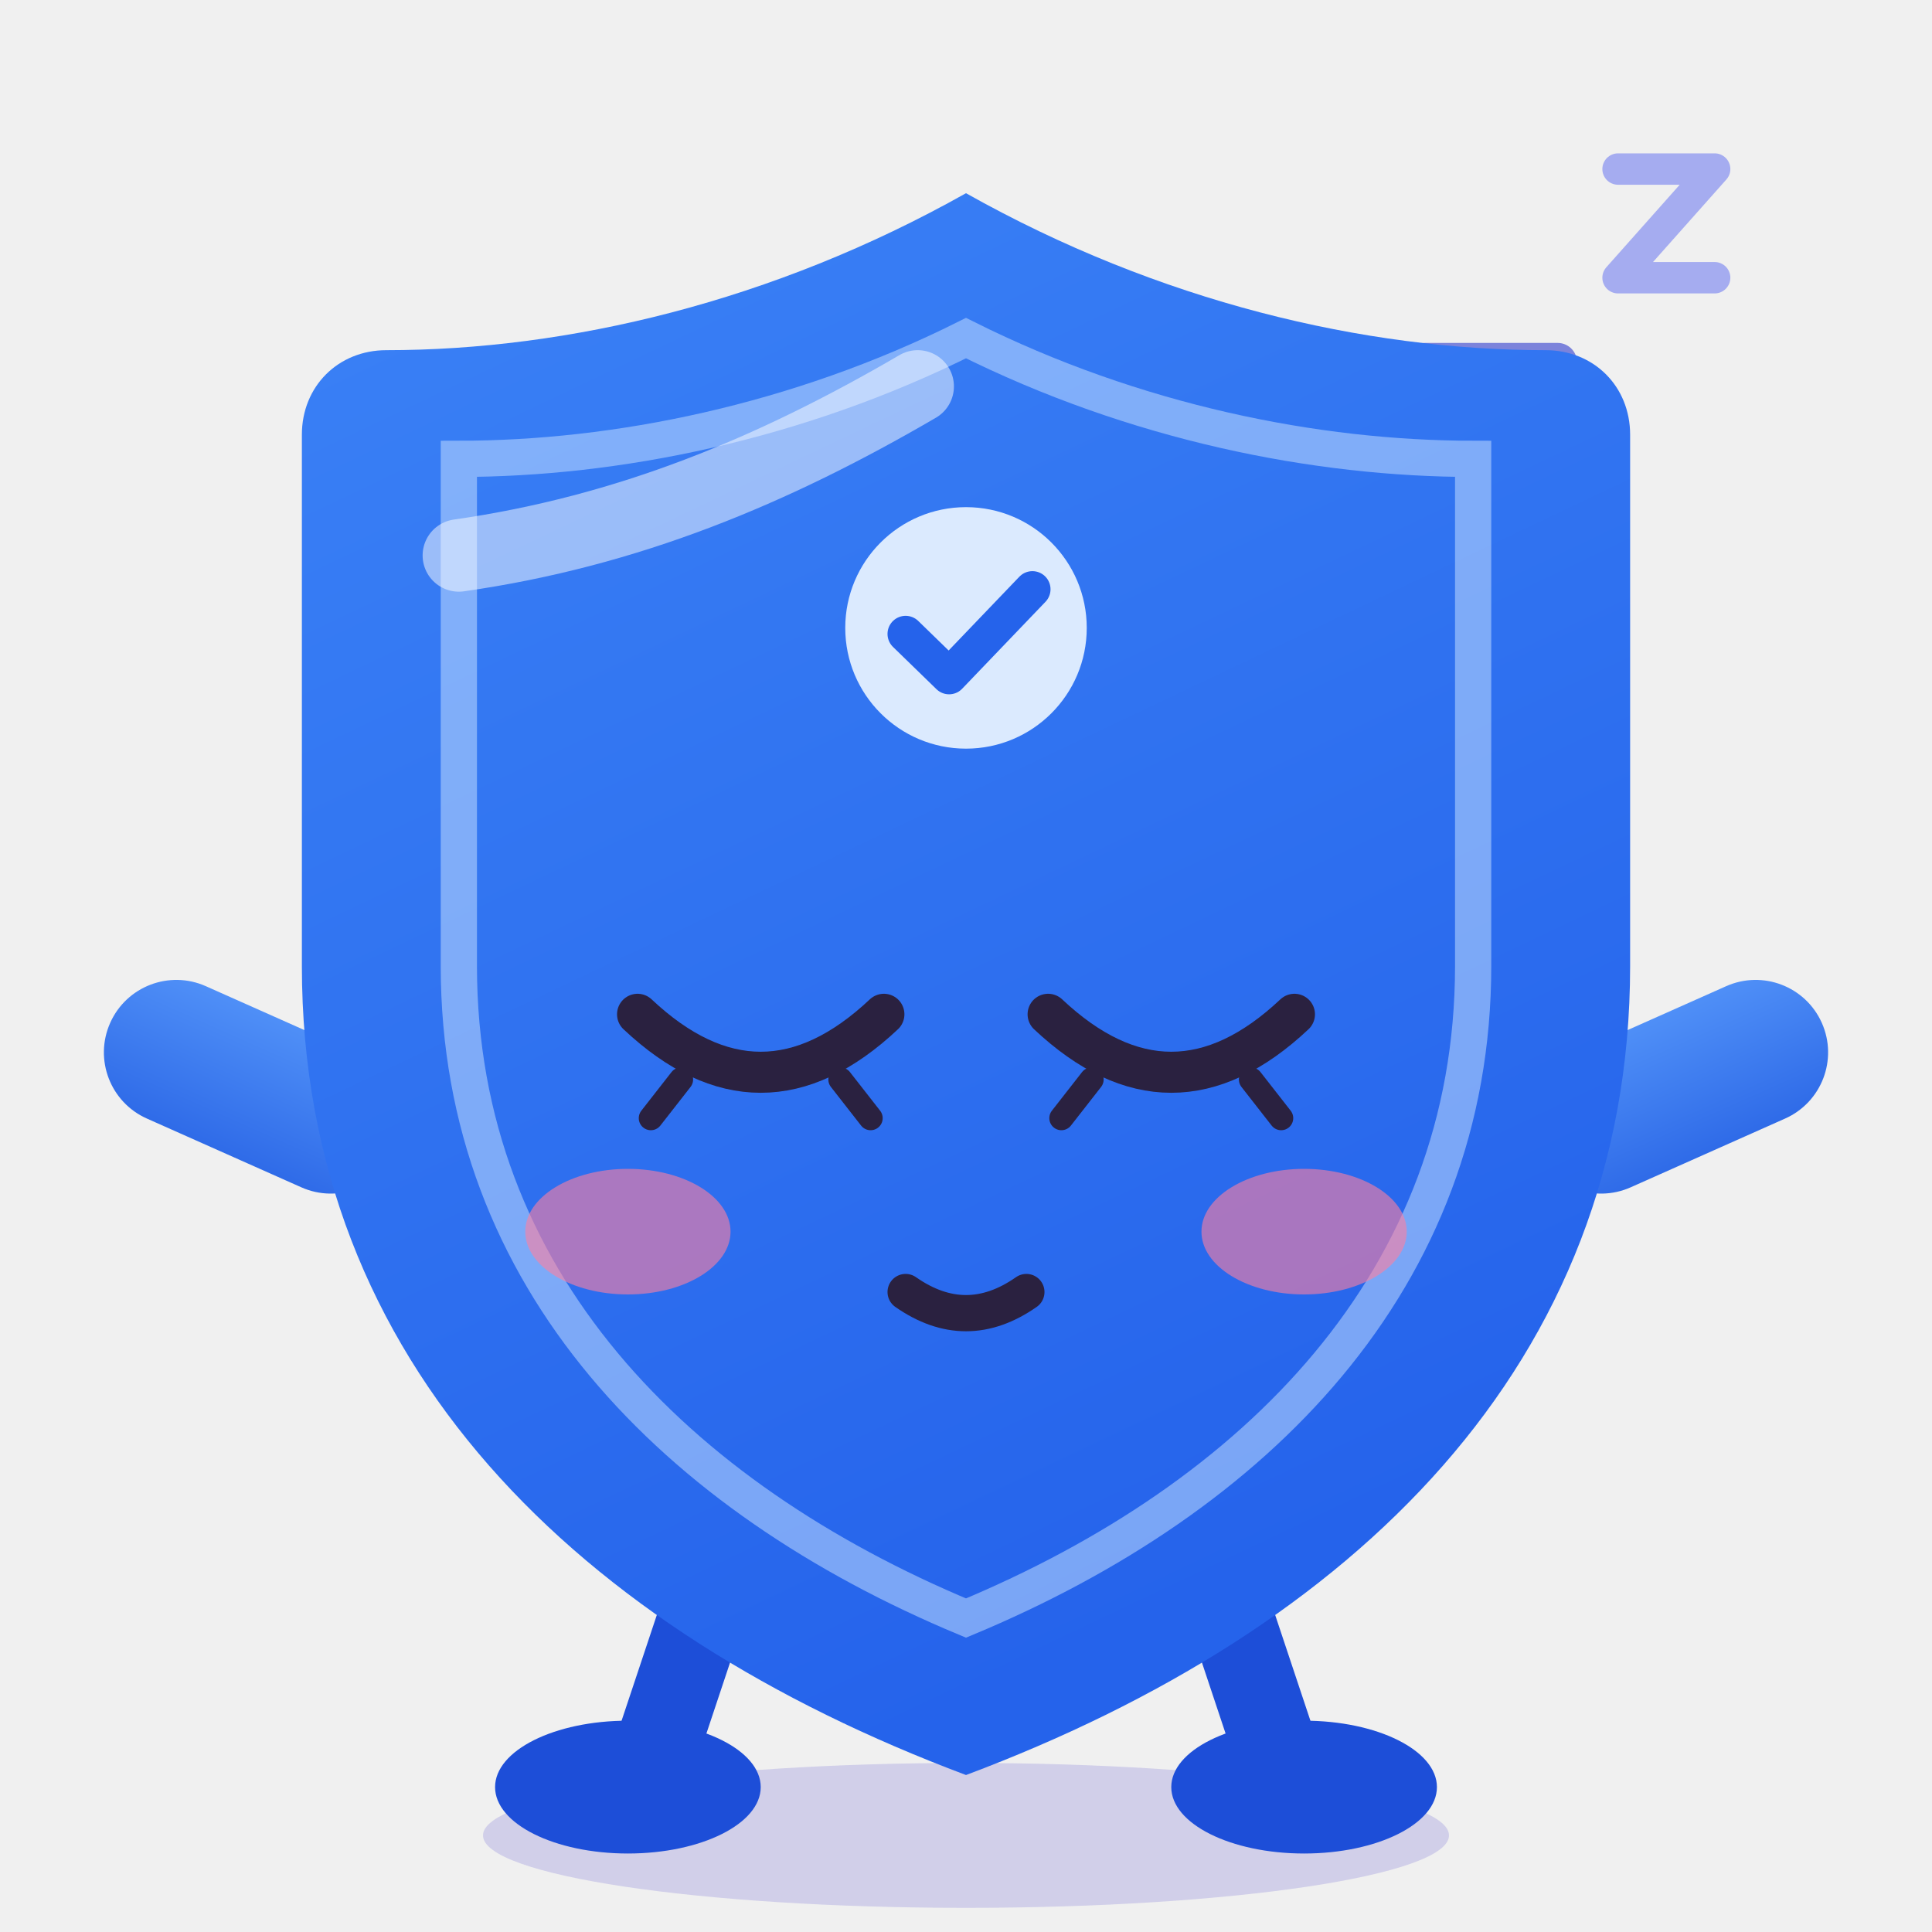
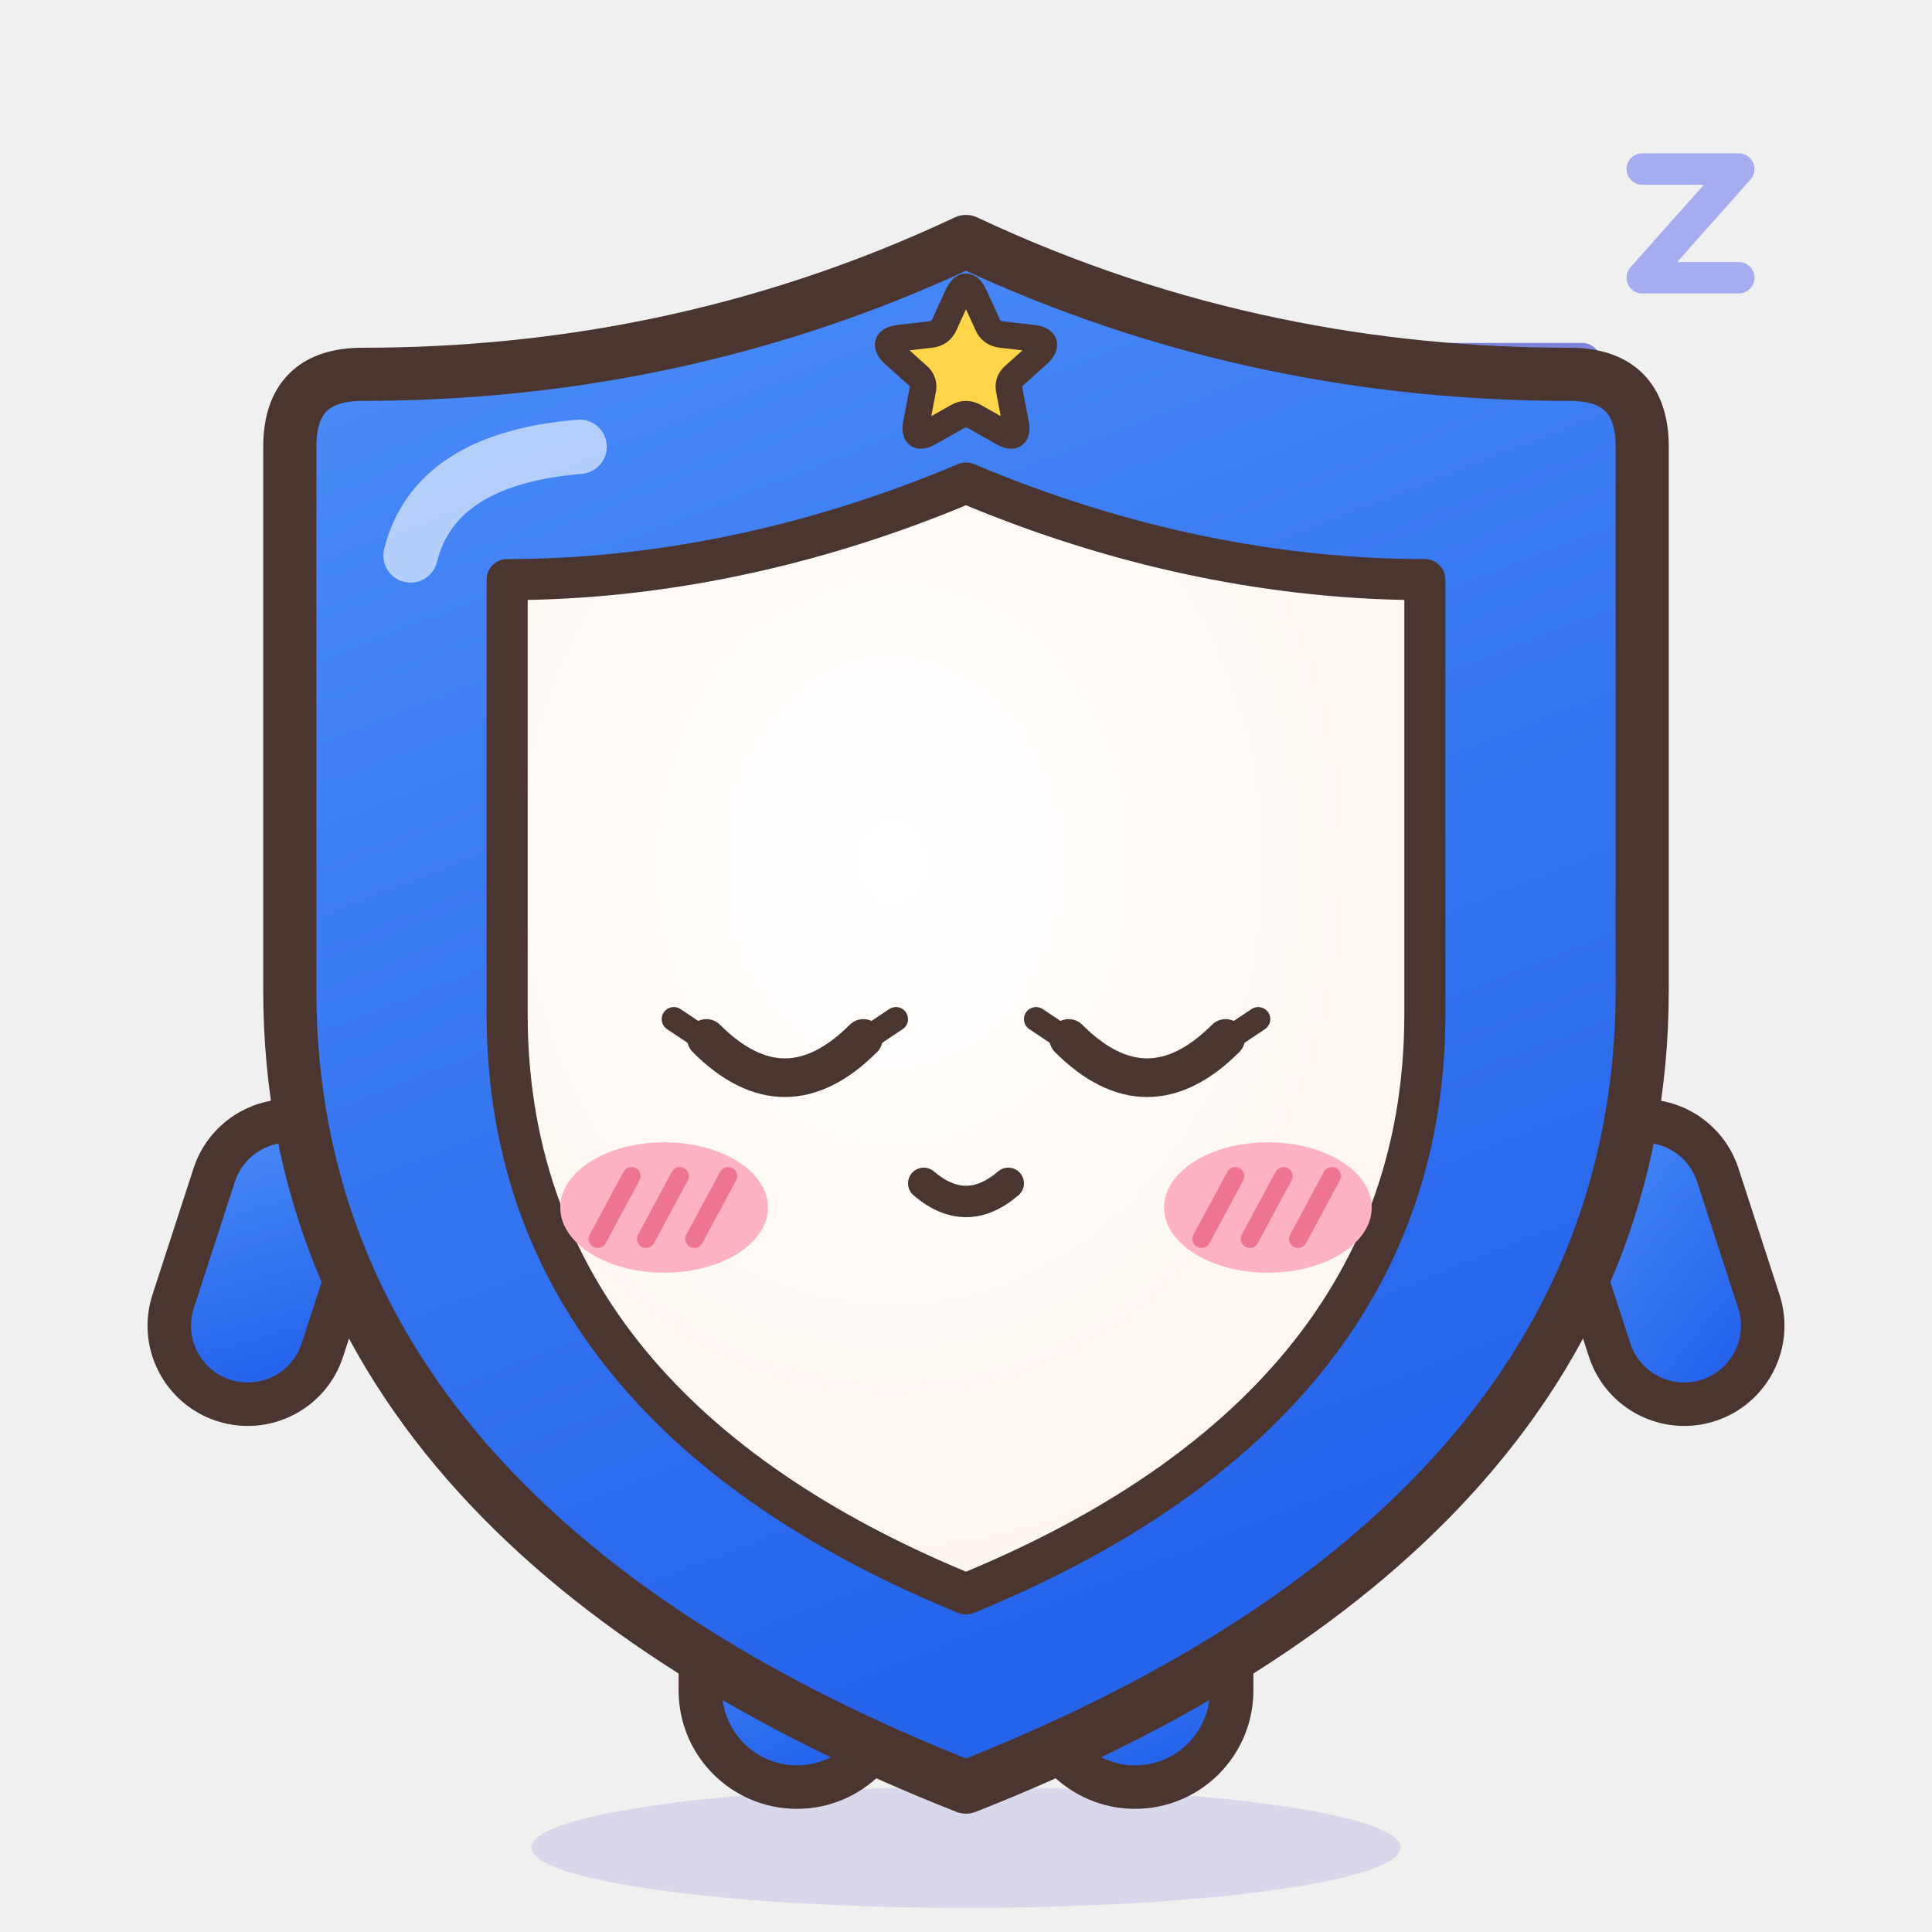
<svg xmlns="http://www.w3.org/2000/svg" viewBox="0 0 160 160" width="160" height="160" role="img" aria-label="Khiên Xanh">
  <style>
- @keyframes f{0%,100%{transform:translateY(0)}50%{transform:translateY(-5px)}}
- @keyframes s{0%,100%{transform:scaleX(1);opacity:.18}50%{transform:scaleX(.86);opacity:.1}}
- @keyframes bl{0%,90%,100%{transform:scaleY(1)}94%{transform:scaleY(.08)}}
- @keyframes wv{0%,100%{transform:rotate(0)}50%{transform:rotate(-26deg)}}
+ @keyframes f{0%,100%{transform:translateY(0)}50%{transform:translateY(-4px)}}
+ @keyframes s{0%,100%{transform:scaleX(1);opacity:.14}50%{transform:scaleX(.86);opacity:.08}}
+ @keyframes bl{0%,91%,100%{transform:scaleY(1)}95%{transform:scaleY(.1)}}
+ @keyframes wv{0%,100%{transform:rotate(0)}50%{transform:rotate(-22deg)}}
@keyframes sp{to{transform:rotate(360deg)}}
- @keyframes ck{0%,100%{opacity:.45}50%{opacity:.8}}
+ @keyframes ck{0%,100%{opacity:.85}50%{opacity:1}}
@keyframes zz{0%{opacity:0;transform:translate(0,6px)}25%{opacity:1}100%{opacity:0;transform:translate(9px,-16px)}}
@keyframes pp{0%,100%{transform:scale(1) rotate(0)}50%{transform:scale(1.18) rotate(8deg)}}
+ @keyframes jg{0%,100%{transform:rotate(0)}25%{transform:rotate(-7deg)}75%{transform:rotate(7deg)}}
.b{animation:f 3.4s ease-in-out infinite}
.sh{transform-box:fill-box;transform-origin:center;animation:s 3.4s ease-in-out infinite}
.e{transform-box:fill-box;transform-origin:center;animation:bl 5.2s infinite}
.w{transform-box:fill-box;animation:wv 1.8s ease-in-out infinite}
- .hm{transform-origin:80px 90px;animation:sp 12s linear infinite}
- .hh{transform-origin:80px 90px;animation:sp 144s linear infinite}
+ .hm{transform-origin:80px 66px;animation:sp 10s linear infinite}
+ .hh{transform-origin:80px 66px;animation:sp 120s linear infinite}
.ck{animation:ck 3.4s ease-in-out infinite}
.z{animation:zz 2.8s ease-in-out infinite}.z2{animation-delay:1.4s}
.pp{transform-box:fill-box;transform-origin:center;animation:pp 1.7s ease-in-out infinite}
+ .jg{transform-box:fill-box;transform-origin:50% 90%;animation:jg 1.2s ease-in-out infinite}
.d2{animation-delay:.5s}.d3{animation-delay:1s}
@media (prefers-reduced-motion:reduce){*{animation:none!important}}
</style>
  <defs>
-     <linearGradient id="kxsleepyb" x1="0" y1="0" x2=".4" y2="1">
-       <stop offset="0" stop-color="#3B82F6" />
+     <linearGradient id="kxsleepyb" x1="0" y1="0" x2="0.35" y2="1">
+       <stop offset="0" stop-color="#4C8DF8" />
      <stop offset="1" stop-color="#2563EB" />
    </linearGradient>
-     <linearGradient id="kxsleepya" x1="0" y1="0" x2="0" y2="1">
-       <stop offset="0" stop-color="#4F8FF7" />
-       <stop offset="1" stop-color="#2F6BE8" />
-     </linearGradient>
+     <radialGradient id="kxsleepyf" cx=".42" cy=".34" r=".8">
+       <stop offset="0" stop-color="#FFFFFF" />
+       <stop offset="1" stop-color="#FFF4EC" />
+     </radialGradient>
  </defs>
-   <ellipse class="sh" cx="80" cy="152" rx="40" ry="6" fill="#4338CA" opacity=".18" />
-   <path class="z" d="M118 30 h11 l-11 12 h11" fill="none" stroke="#7C83DB" stroke-width="3.2" stroke-linecap="round" stroke-linejoin="round" />
-   <path class="z z2" d="M134 14 h8 l-8 9 h8" fill="none" stroke="#A5ACF0" stroke-width="2.6" stroke-linecap="round" stroke-linejoin="round" />
+   <ellipse class="sh" cx="80" cy="153" rx="36" ry="5" fill="#4338CA" opacity=".14" />
+   <path class="z" d="M120 30 h11 l-11 12 h11" fill="none" stroke="#7C83DB" stroke-width="3.2" stroke-linecap="round" stroke-linejoin="round" />
+   <path class="z z2" d="M136 14 h8 l-8 9 h8" fill="none" stroke="#A5ACF0" stroke-width="2.6" stroke-linecap="round" stroke-linejoin="round" />
  <g class="b">
-     <path d="M58 134 L54 146 M102 134 L106 146" stroke="#1D4ED8" stroke-width="7" stroke-linecap="round" />
-     <ellipse cx="52" cy="148" rx="11" ry="5.5" fill="#1D4ED8" />
-     <ellipse cx="108" cy="148" rx="11" ry="5.5" fill="#1D4ED8" />
-     <rect x="8" y="84" width="26" height="12" rx="6" fill="url(#kxsleepya)" transform="rotate(24 21 90)" />
-     <rect x="126" y="84" width="26" height="12" rx="6" fill="url(#kxsleepya)" transform="rotate(-24 139 90)" />
-     <path d="M80 16 C96 25 113 29 128 29 C132 29 135 32 135 36 L135 80 C135 113 112 135 80 147 C48 135 25 113 25 80 L25 36 C25 32 28 29 32 29 C47 29 64 25 80 16 Z" fill="url(#kxsleepyb)" />
-     <path d="M80 28 C94 35 109 38 122 38 L122 80 C122 106 104 124 80 134 C56 124 38 106 38 80 L38 38 C51 38 66 35 80 28 Z" fill="none" stroke="#BFDBFE" stroke-opacity=".55" stroke-width="3" />
-     <path d="M38 46 C52 44 64 39 76 32" stroke="#FFFFFF" stroke-opacity=".5" stroke-width="6" stroke-linecap="round" fill="none" />
-     <circle cx="80" cy="52" r="10" fill="#DBEAFE" />
-     <path d="M75 52.5 L78.6 56 L85.5 48.8" stroke="#2563EB" stroke-width="3" fill="none" stroke-linecap="round" stroke-linejoin="round" />
+     <rect x="58" y="128" width="16" height="20" rx="8" fill="url(#kxsleepyb)" stroke="#4A3530" stroke-width="3.6" stroke-linejoin="round" stroke-linecap="round" />
+     <rect x="86" y="128" width="16" height="20" rx="8" fill="url(#kxsleepyb)" stroke="#4A3530" stroke-width="3.6" stroke-linejoin="round" stroke-linecap="round" />
+     <g>
+       <rect x="18.5" y="93" width="13" height="24" rx="6.5" fill="url(#kxsleepyb)" stroke="#4A3530" stroke-width="3.6" stroke-linejoin="round" stroke-linecap="round" transform="rotate(18 25 96)" />
+     </g>
+     <g>
+       <rect x="128.5" y="93" width="13" height="24" rx="6.5" fill="url(#kxsleepyb)" stroke="#4A3530" stroke-width="3.6" stroke-linejoin="round" stroke-linecap="round" transform="rotate(-18 135 96)" />
+     </g>
+     <path d="M80 20 C97 28 114 31 130 31 Q136 31 136 37 L136 82 C136 114 113 135 80 148 C47 135 24 114 24 82 L24 37 Q24 31 30 31 C46 31 63 28 80 20 Z" fill="url(#kxsleepyb)" stroke="#4A3530" stroke-width="4.4" stroke-linejoin="round" stroke-linecap="round" />
+     <path d="M34 46 Q36 38 48 37" fill="none" stroke="#FFFFFF" stroke-opacity=".6" stroke-width="4.5" stroke-linecap="round" />
+     <path d="M80 40 C93 45.5 106 48 118 48 L118 84 C118 108 102 123 80 132 C58 123 42 108 42 84 L42 48 C54 48 67 45.5 80 40 Z" fill="url(#kxsleepyf)" stroke="#4A3530" stroke-width="3.4" stroke-linejoin="round" stroke-linecap="round" />
+     <path d="M80.7 24.5 L81.8 26.9 Q82.1 27.6 82.9 27.7 L85.5 28.0 Q87.1 28.2 86.0 29.3 L84.0 31.1 Q83.4 31.6 83.6 32.4 L84.1 35.0 Q84.4 36.6 83.0 35.8 L80.7 34.5 Q80.0 34.1 79.3 34.5 L77.0 35.8 Q75.6 36.6 75.9 35.0 L76.4 32.4 Q76.6 31.6 76.0 31.1 L74.0 29.3 Q72.9 28.2 74.5 28.0 L77.1 27.7 Q77.9 27.6 78.2 26.9 L79.3 24.5 Q80.0 23.0 80.7 24.5 Z" fill="#FFD54A" stroke="#4A3530" stroke-width="2.2" stroke-linejoin="round" stroke-linecap="round" />
    <g class="ck">
-       <ellipse cx="52" cy="102" rx="8.5" ry="5.2" fill="#FF7FA0" opacity=".6" />
-       <ellipse cx="108" cy="102" rx="8.5" ry="5.2" fill="#FF7FA0" opacity=".6" />
+       <ellipse cx="55" cy="100" rx="8.6" ry="5.4" fill="#FFB3C2" />
+       <path d="M49.5 102.6 L52.3 97.4" stroke="#EE7591" stroke-width="1.5" stroke-linecap="round" />
+       <path d="M53.5 102.6 L56.3 97.4" stroke="#EE7591" stroke-width="1.5" stroke-linecap="round" />
+       <path d="M57.5 102.6 L60.3 97.4" stroke="#EE7591" stroke-width="1.5" stroke-linecap="round" />
+       <ellipse cx="105" cy="100" rx="8.6" ry="5.4" fill="#FFB3C2" />
+       <path d="M99.5 102.6 L102.3 97.4" stroke="#EE7591" stroke-width="1.5" stroke-linecap="round" />
+       <path d="M103.5 102.6 L106.3 97.4" stroke="#EE7591" stroke-width="1.5" stroke-linecap="round" />
+       <path d="M107.5 102.6 L110.3 97.4" stroke="#EE7591" stroke-width="1.5" stroke-linecap="round" />
    </g>
-     <path d="M52.8 84 Q63 93.6 73.2 84" fill="none" stroke="#2A2140" stroke-width="3.4" stroke-linecap="round" />
-     <path d="M56.4 89.4 l-2.5 3.2 M69.6 89.4 l2.5 3.2" stroke="#2A2140" stroke-width="2" stroke-linecap="round" />
-     <path d="M86.8 84 Q97 93.6 107.2 84" fill="none" stroke="#2A2140" stroke-width="3.4" stroke-linecap="round" />
-     <path d="M90.4 89.4 l-2.5 3.2 M103.6 89.4 l2.5 3.2" stroke="#2A2140" stroke-width="2" stroke-linecap="round" />
-     <path d="M75 107 Q80 110.5 85 107" fill="none" stroke="#2A2140" stroke-width="3" stroke-linecap="round" />
+     <path d="M58.5 86 Q65 92.5 71.5 86" fill="none" stroke="#4A3530" stroke-width="3.2" stroke-linejoin="round" stroke-linecap="round" />
+     <path d="M88.5 86 Q95 92.5 101.5 86" fill="none" stroke="#4A3530" stroke-width="3.2" stroke-linejoin="round" stroke-linecap="round" />
+     <path d="M58.2 86 l-2.4 -1.6 M71.8 86 l2.4 -1.6" fill="none" stroke="#4A3530" stroke-width="2" stroke-linejoin="round" stroke-linecap="round" />
+     <path d="M88.2 86 l-2.4 -1.6 M101.8 86 l2.4 -1.6" fill="none" stroke="#4A3530" stroke-width="2" stroke-linejoin="round" stroke-linecap="round" />
+     <path d="M76.5 98 Q80 101 83.5 98" fill="none" stroke="#4A3530" stroke-width="2.6" stroke-linejoin="round" stroke-linecap="round" />
  </g>
</svg>
